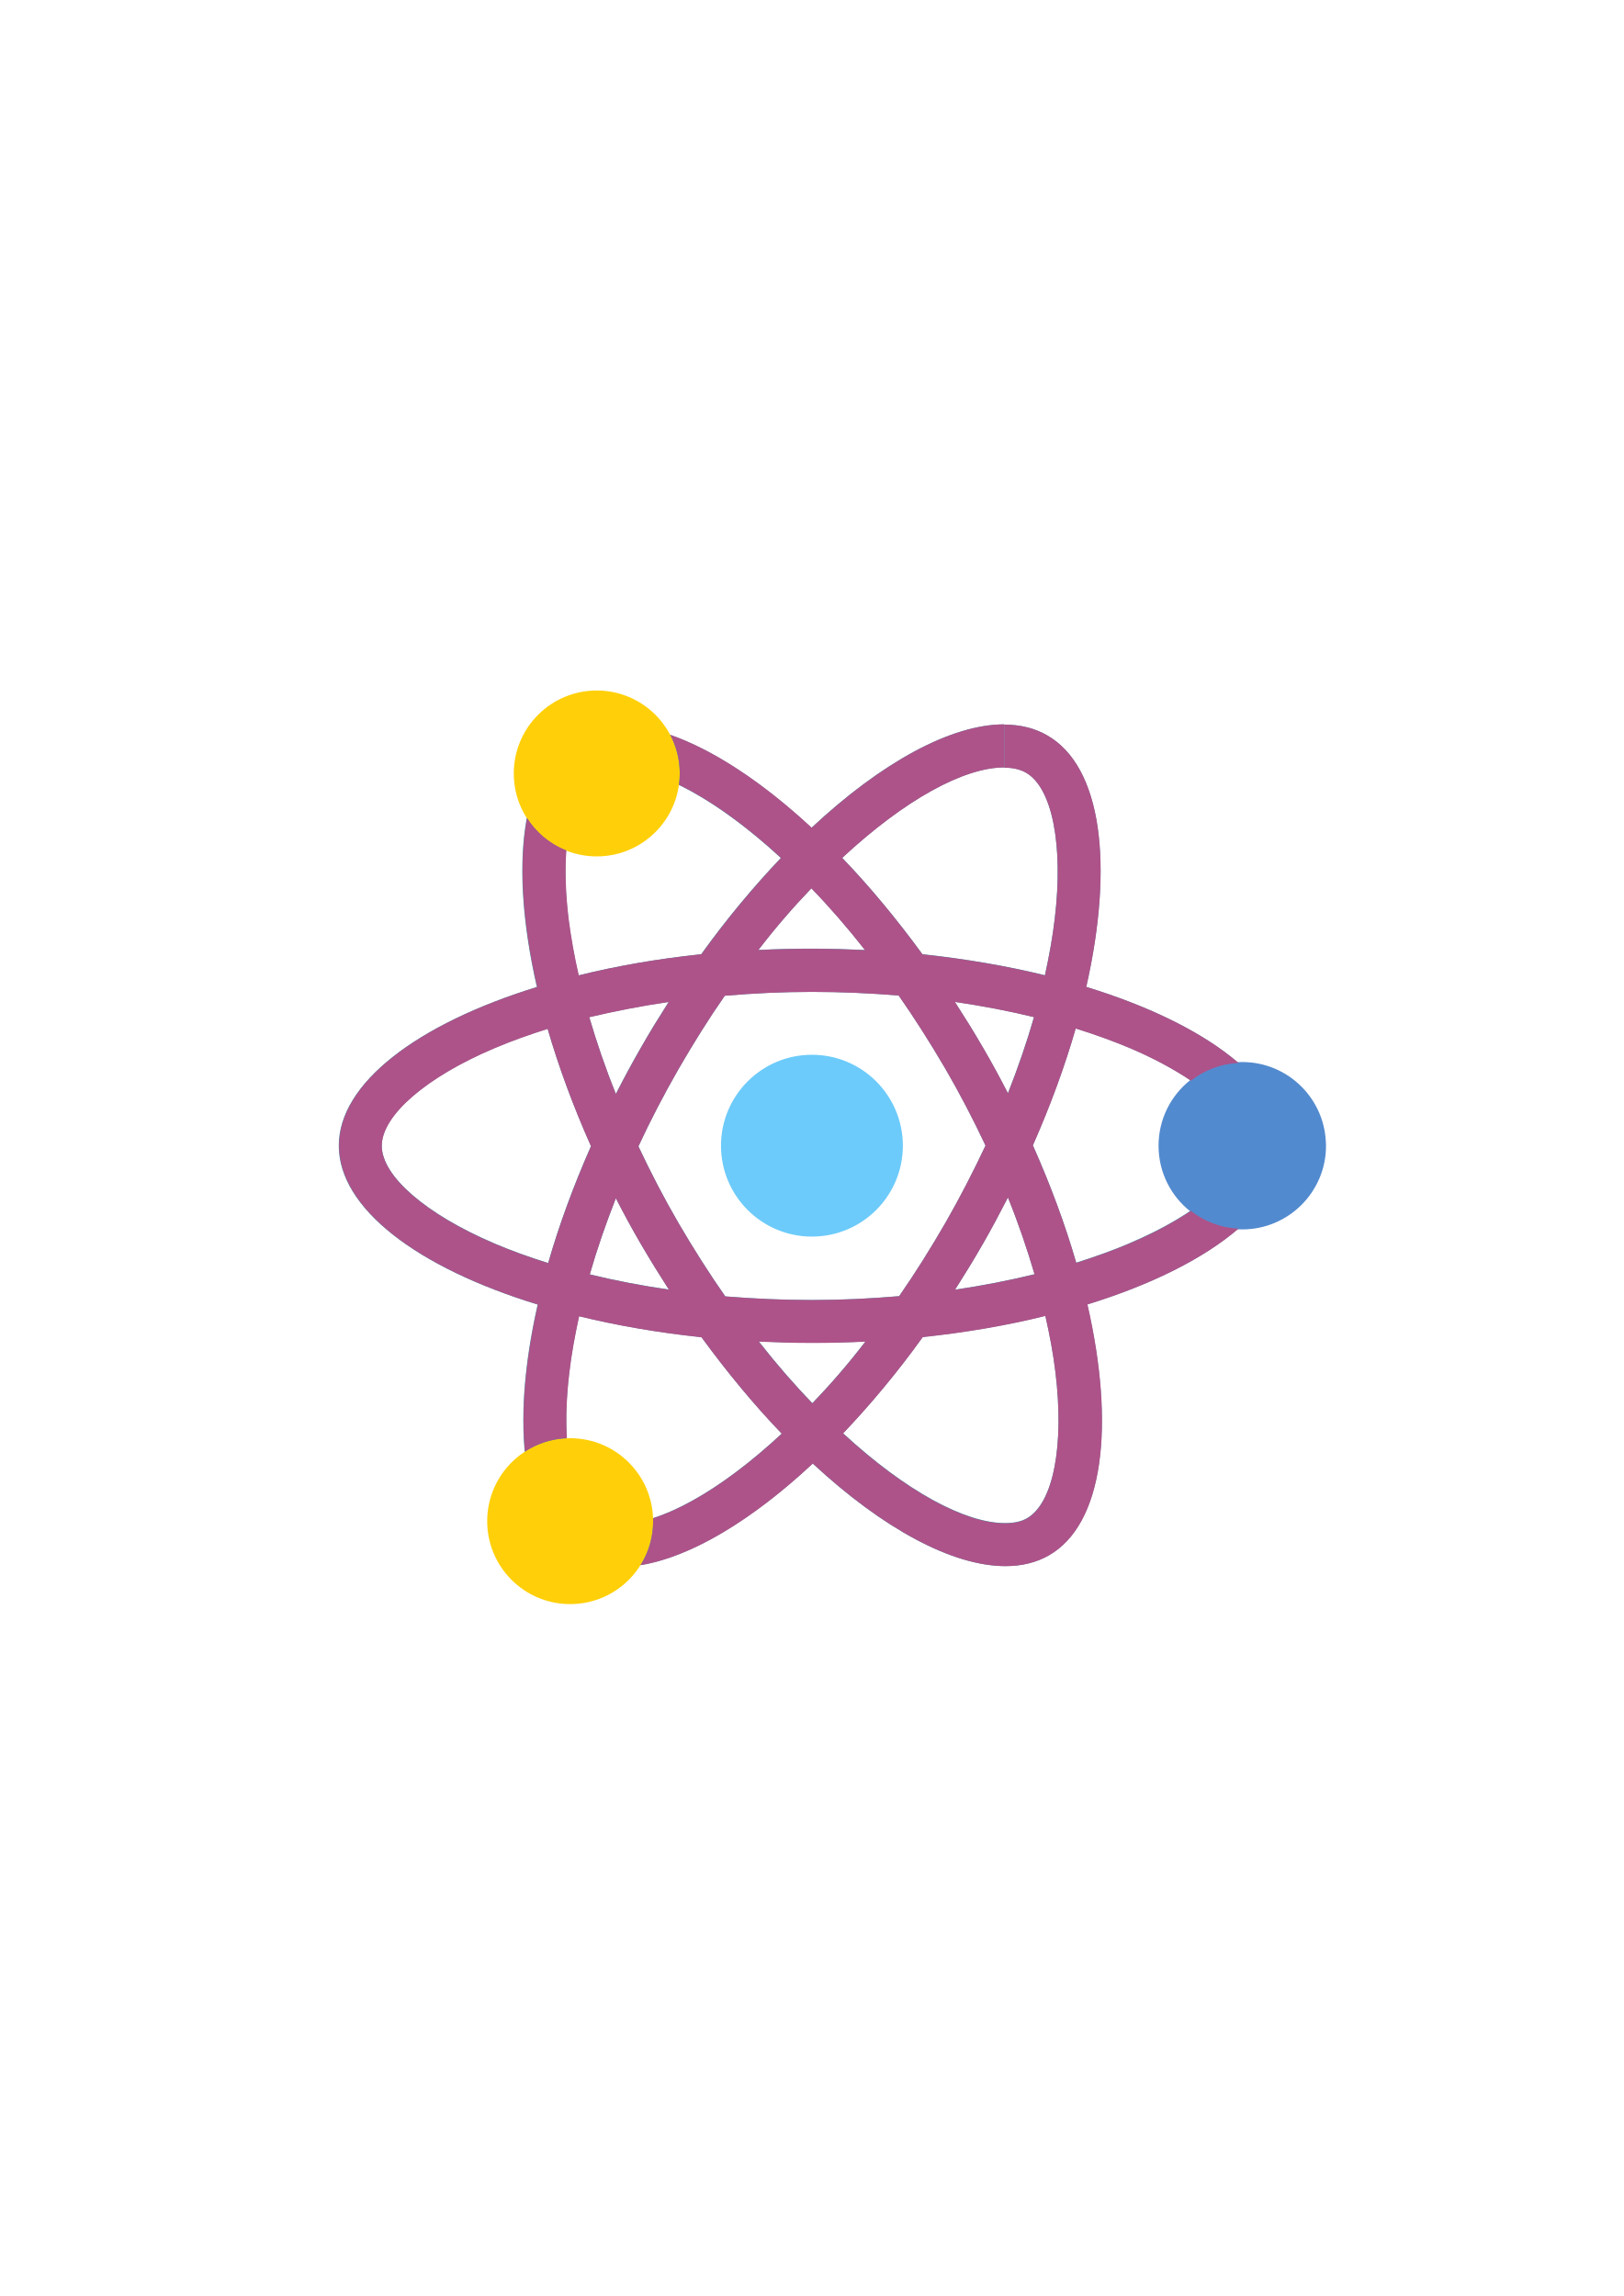
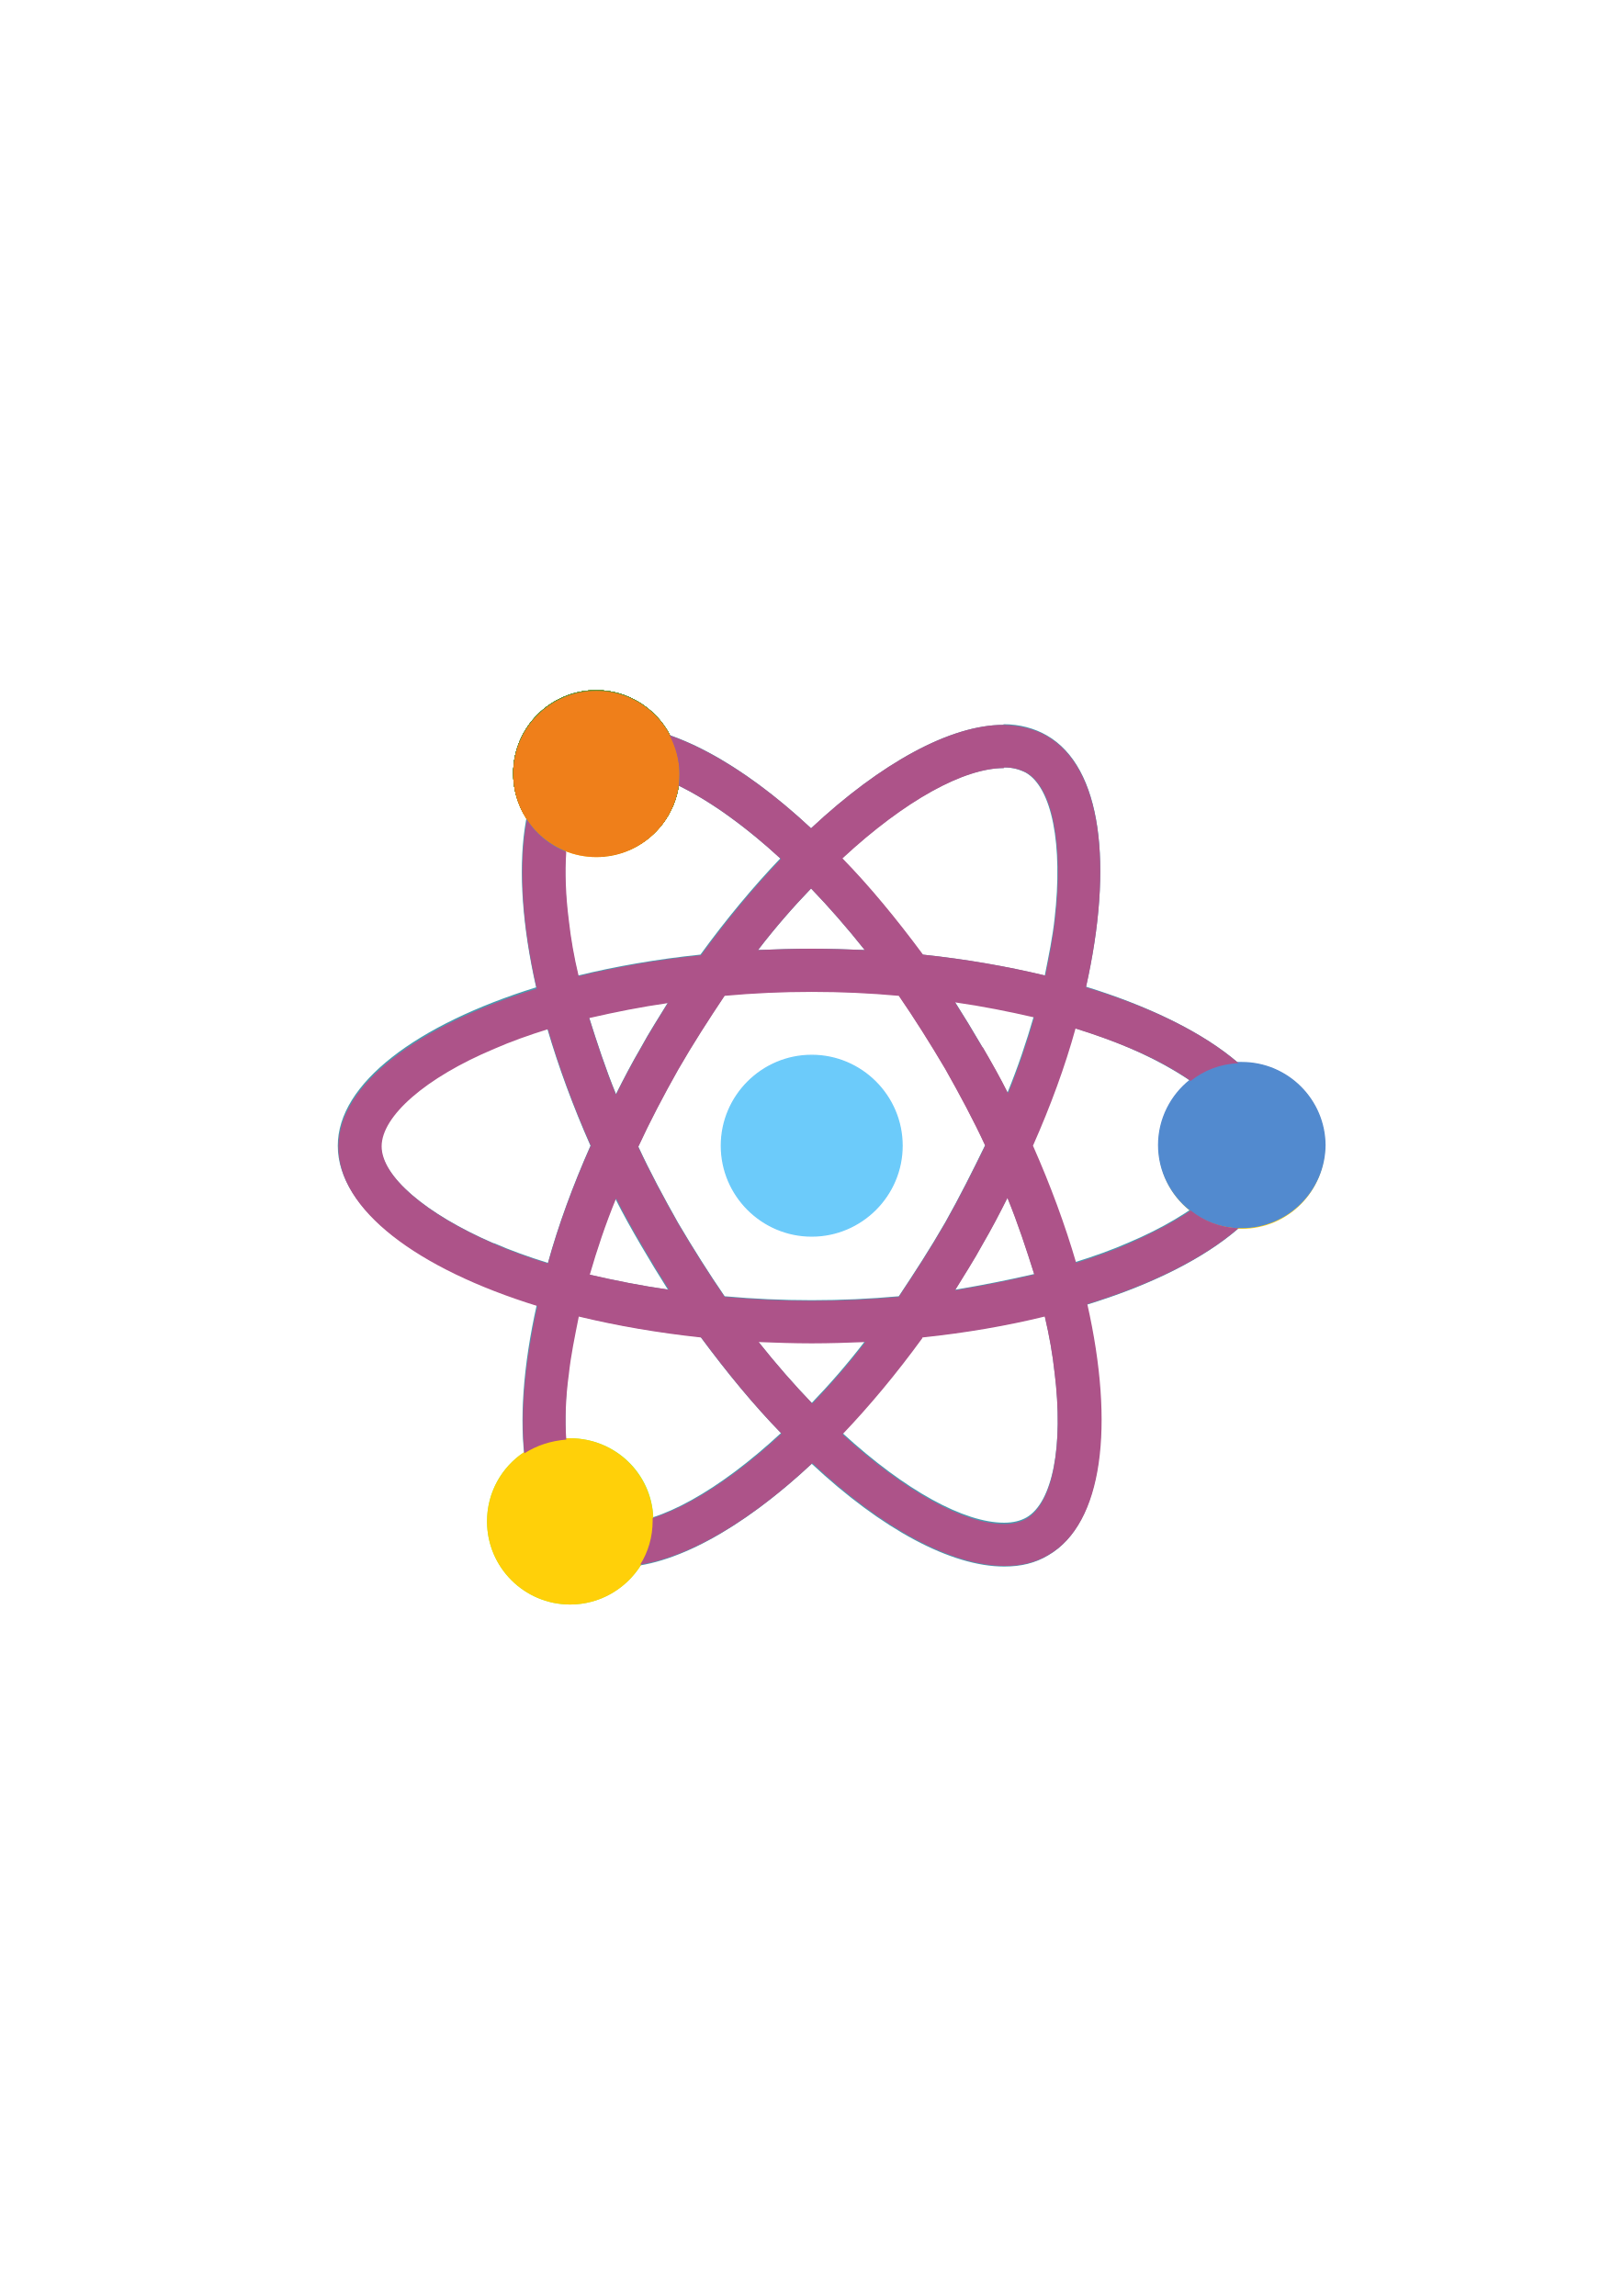
- <svg xmlns="http://www.w3.org/2000/svg" xmlns:xlink="http://www.w3.org/1999/xlink" xml:space="preserve" width="210mm" height="297mm" version="1.1" style="shape-rendering:geometricPrecision; text-rendering:geometricPrecision; image-rendering:optimizeQuality; fill-rule:evenodd; clip-rule:evenodd" viewBox="0 0 21000 29700">
+ <svg xmlns="http://www.w3.org/2000/svg" xmlns:xlink="http://www.w3.org/1999/xlink" xml:space="preserve" width="2480px" height="3508px" version="1.1" style="shape-rendering:geometricPrecision; text-rendering:geometricPrecision; image-rendering:optimizeQuality; fill-rule:evenodd; clip-rule:evenodd" viewBox="0 0 2480 3507">
  <defs>
    <style type="text/css">
   
-     .str1 {stroke:#528ACF;stroke-width:20}
-     .str0 {stroke:#6CCBFA;stroke-width:20}
-     .fil0 {fill:#4A9AB0}
-     .fil4 {fill:#528ACF}
-     .fil2 {fill:#6CCBFA}
-     .fil6 {fill:#AD5389}
-     .fil3 {fill:url(#id0)}
-     .fil1 {fill:url(#id1)}
-     .fil5 {fill:url(#id2)}
+     .str1 {stroke:#528ACF;stroke-width:2}
+     .str0 {stroke:#6CCBFA;stroke-width:2}
+     .fil4 {fill:#EF7F1A}
+     .fil3 {fill:#4A9AB0}
+     .fil7 {fill:#528ACF}
+     .fil1 {fill:#639639}
+     .fil5 {fill:#6CCBFA}
+     .fil0 {fill:#93FA3F}
+     .fil9 {fill:#AD5389}
+     .fil6 {fill:url(#id0)}
+     .fil8 {fill:url(#id1)}
+     .fil2 {fill:url(#id2)}
   
  </style>
-     <linearGradient id="id0" gradientUnits="userSpaceOnUse" x1="17326" y1="16256" x2="17831" y2="17480">
+     <linearGradient id="id0" gradientUnits="userSpaceOnUse" x1="2046" y1="1920" x2="2106" y2="2064">
      <stop offset="0" style="stop-opacity:1; stop-color:#FFD009" />
      <stop offset="1" style="stop-opacity:1; stop-color:#FEFEFE" />
    </linearGradient>
-     <linearGradient id="id1" gradientUnits="userSpaceOnUse" xlink:href="#id0" x1="8977" y1="11440" x2="9483" y2="12663">
+     <linearGradient id="id1" gradientUnits="userSpaceOnUse" xlink:href="#id0" x1="1020" y1="2493" x2="1079" y2="2638">
  </linearGradient>
-     <linearGradient id="id2" gradientUnits="userSpaceOnUse" xlink:href="#id0" x1="8634" y1="21112" x2="9139" y2="22335">
+     <linearGradient id="id2" gradientUnits="userSpaceOnUse" xlink:href="#id0" x1="1060" y1="1351" x2="1120" y2="1495">
  </linearGradient>
  </defs>
  <g id="Слой_x0020_1">
+     <path class="fil0" d="M801 2218c-35,23 -57,62 -57,106 0,70 57,127 127,127 45,0 85,-24 108,-60 12,-19 19,-42 19,-67 0,-2 0,-3 0,-5 -2,-68 -58,-122 -127,-122 -2,0 -3,0 -5,0 -21,1 -40,7 -57,16 -2,1 -4,3 -7,4 0,0 0,0 0,0 0,0 0,0 0,0z" />
+     <path class="fil1" d="M1037 1199c1,-6 1,-12 1,-18 0,-21 -5,-41 -15,-59 -21,-40 -64,-68 -112,-68 -70,0 -127,57 -127,127 0,25 7,48 20,68 0,0 0,0 0,1 0,0 0,0 0,-1 14,22 35,39 60,49 0,0 0,0 0,0 0,0 0,0 0,0 14,6 30,9 46,9 64,0 117,-47 126,-109z" />
+     <circle class="fil2" cx="911" cy="1182" r="127" />
+     <path class="fil1" d="M911 1308c64,0 117,-47 126,-109 1,-6 1,-12 1,-18 0,-21 -5,-41 -15,-59 -21,-40 -64,-68 -112,-68 -70,0 -127,57 -127,127 0,25 7,48 20,68 0,0 0,0 0,1 0,0 0,0 0,-1 14,22 35,39 60,49 0,0 0,0 0,0 0,0 0,0 0,0 14,6 30,9 46,9z" />
+     <path class="fil1" d="M911 1308c64,0 117,-47 126,-109 1,-6 1,-12 1,-18 0,-21 -5,-41 -15,-59 -21,-40 -64,-68 -112,-68 -70,0 -127,57 -127,127 0,25 7,48 20,68 0,0 0,0 0,1 0,0 0,0 0,-1 14,22 35,39 60,49 0,0 0,0 0,0 0,0 0,0 0,0 14,6 30,9 46,9z" />
+     <path class="fil1" d="M911 1308c64,0 117,-47 126,-109 1,-6 1,-12 1,-18 0,-21 -5,-41 -15,-59 -21,-40 -64,-68 -112,-68 -70,0 -127,57 -127,127 0,25 7,48 20,68 0,0 0,0 0,1 0,0 0,0 0,-1 14,22 35,39 60,49 0,0 0,0 0,0 0,0 0,0 0,0 14,6 30,9 46,9z" />
+     <path class="fil1" d="M911 1308c64,0 117,-47 126,-109 1,-6 1,-12 1,-18 0,-21 -5,-41 -15,-59 -21,-40 -64,-68 -112,-68 -70,0 -127,57 -127,127 0,25 7,48 20,68 0,0 0,0 0,1 0,0 0,0 0,-1 14,22 35,39 60,49 0,0 0,0 0,0 0,0 0,0 0,0 14,6 30,9 46,9z" />
+     <path class="fil1" d="M911 1308c64,0 117,-47 126,-109 1,-6 1,-12 1,-18 0,-21 -5,-41 -15,-59 -21,-40 -64,-68 -112,-68 -70,0 -127,57 -127,127 0,25 7,48 20,68 0,0 0,0 0,1 0,0 0,0 0,-1 14,22 35,39 60,49 0,0 0,0 0,0 0,0 0,0 0,0 14,6 30,9 46,9z" />
+     <path class="fil1" d="M911 1308c64,0 117,-47 126,-109 1,-6 1,-12 1,-18 0,-21 -5,-41 -15,-59 -21,-40 -64,-68 -112,-68 -70,0 -127,57 -127,127 0,25 7,48 20,68 0,0 0,0 0,1 0,0 0,0 0,-1 14,22 35,39 60,49 0,0 0,0 0,0 0,0 0,0 0,0 14,6 30,9 46,9z" />
+     <path class="fil1" d="M911 1308c64,0 117,-47 126,-109 1,-6 1,-12 1,-18 0,-21 -5,-41 -15,-59 -21,-40 -64,-68 -112,-68 -70,0 -127,57 -127,127 0,25 7,48 20,68 0,0 0,0 0,1 0,0 0,0 0,-1 14,22 35,39 60,49 0,0 0,0 0,0 0,0 0,0 0,0 14,6 30,9 46,9z" />
+     <path class="fil1" d="M911 1308c64,0 117,-47 126,-109 1,-6 1,-12 1,-18 0,-21 -5,-41 -15,-59 -21,-40 -64,-68 -112,-68 -70,0 -127,57 -127,127 0,25 7,48 20,68 0,0 0,0 0,1 0,0 0,0 0,-1 14,22 35,39 60,49 0,0 0,0 0,0 0,0 0,0 0,0 14,6 30,9 46,9z" />
+     <path class="fil1" d="M911 1308c64,0 117,-47 126,-109 1,-6 1,-12 1,-18 0,-21 -5,-41 -15,-59 -21,-40 -64,-68 -112,-68 -70,0 -127,57 -127,127 0,25 7,48 20,68 0,0 0,0 0,1 0,0 0,0 0,-1 14,22 35,39 60,49 0,0 0,0 0,0 0,0 0,0 0,0 14,6 30,9 46,9z" />
+     <path class="fil1" d="M911 1308c64,0 117,-47 126,-109 1,-6 1,-12 1,-18 0,-21 -5,-41 -15,-59 -21,-40 -64,-68 -112,-68 -70,0 -127,57 -127,127 0,25 7,48 20,68 0,0 0,0 0,1 0,0 0,0 0,-1 14,22 35,39 60,49 0,0 0,0 0,0 0,0 0,0 0,0 14,6 30,9 46,9z" />
+     <path class="fil1" d="M911 1308c64,0 117,-47 126,-109 1,-6 1,-12 1,-18 0,-21 -5,-41 -15,-59 -21,-40 -64,-68 -112,-68 -70,0 -127,57 -127,127 0,25 7,48 20,68 0,0 0,0 0,1 0,0 0,0 0,-1 14,22 35,39 60,49 0,0 0,0 0,0 0,0 0,0 0,0 14,6 30,9 46,9z" />
+     <path class="fil1" d="M911 1308c64,0 117,-47 126,-109 1,-6 1,-12 1,-18 0,-21 -5,-41 -15,-59 -21,-40 -64,-68 -112,-68 -70,0 -127,57 -127,127 0,25 7,48 20,68 0,0 0,0 0,1 0,0 0,0 0,-1 14,22 35,39 60,49 0,0 0,0 0,0 0,0 0,0 0,0 14,6 30,9 46,9z" />
+     <path class="fil1" d="M911 1308c64,0 117,-47 126,-109 1,-6 1,-12 1,-18 0,-21 -5,-41 -15,-59 -21,-40 -64,-68 -112,-68 -70,0 -127,57 -127,127 0,25 7,48 20,68 0,0 0,0 0,1 0,0 0,0 0,-1 14,22 35,39 60,49 0,0 0,0 0,0 0,0 0,0 0,0 14,6 30,9 46,9z" />
+     <path class="fil1" d="M911 1308c64,0 117,-47 126,-109 1,-6 1,-12 1,-18 0,-21 -5,-41 -15,-59 -21,-40 -64,-68 -112,-68 -70,0 -127,57 -127,127 0,25 7,48 20,68 0,0 0,0 0,1 0,0 0,0 0,-1 14,22 35,39 60,49 0,0 0,0 0,0 0,0 0,0 0,0 14,6 30,9 46,9z" />
+   </g>
+   <g id="Слой_x0020_1_0">
    <g id="_1577974577360">
-       <path class="fil0" d="M16620 14821c0,-811 -1015,-1579 -2572,-2055 359,-1586 200,-2849 -504,-3253 -162,-95 -352,-140 -559,-140l0 556c115,0 207,22 284,65 339,195 486,935 372,1888 -27,234 -72,481 -127,733 -489,-120 -1023,-212 -1584,-272 -337,-461 -686,-881 -1038,-1247 813,-756 1576,-1170 2095,-1170l0 -556c-686,0 -1584,489 -2492,1337 -908,-843 -1806,-1327 -2492,-1327l0 556c516,0 1282,412 2095,1162 -349,367 -698,783 -1030,1245 -564,60 -1098,152 -1586,274 -57,-249 -100,-491 -130,-723 -117,-953 27,-1694 364,-1891 75,-45 172,-65 287,-65l0 -556c-210,0 -399,45 -564,140 -701,404 -858,1664 -496,3245 -1551,479 -2562,1245 -2562,2053 0,811 1015,1579 2572,2055 -359,1586 -200,2849 504,3253 162,95 352,140 561,140 686,0 1584,-489 2492,-1337 908,843 1806,1327 2492,1327 210,0 399,-45 564,-140 701,-404 858,-1664 496,-3245 1547,-476 2557,-1245 2557,-2053l0 0zm-3248 -1664c-92,322 -207,654 -337,985 -102,-200 -210,-399 -327,-599 -115,-200 -237,-394 -359,-584 354,52 696,117 1023,197l0 0zm-1142 2656c-195,337 -394,656 -601,953 -372,32 -748,50 -1127,50 -377,0 -753,-17 -1122,-47 -207,-297 -409,-614 -604,-948 -190,-327 -362,-659 -519,-993 155,-334 329,-668 516,-995 195,-337 394,-656 601,-953 372,-32 748,-50 1127,-50 377,0 753,17 1122,47 207,297 409,614 604,948 190,327 362,659 519,993 -157,334 -329,668 -516,995zm806 -324c135,334 249,668 344,993 -327,80 -671,147 -1028,200 122,-192 244,-389 359,-591 115,-200 222,-402 324,-601zm-2529 2661c-232,-239 -464,-506 -693,-798 224,10 454,17 686,17 234,0 466,-5 693,-17 -224,292 -456,559 -686,798zm-1856 -1469c-354,-52 -696,-117 -1023,-197 92,-322 207,-654 337,-985 102,200 210,399 327,599 117,200 237,394 359,584l0 0zm1843 -5191c232,239 464,506 693,798 -224,-10 -454,-17 -686,-17 -234,0 -466,5 -693,17 224,-292 456,-559 686,-798zm-1846 1469c-122,192 -244,389 -359,591 -115,200 -222,399 -324,599 -135,-334 -249,-668 -344,-993 327,-77 671,-145 1028,-197l0 0zm-2257 3123c-883,-377 -1454,-871 -1454,-1262 0,-392 571,-888 1454,-1262 215,-92 449,-175 691,-252 142,489 329,998 561,1519 -229,519 -414,1025 -554,1512 -247,-77 -481,-162 -698,-254l0 0zm1342 3564c-339,-195 -486,-935 -372,-1888 27,-234 72,-481 127,-733 489,120 1023,212 1584,272 337,461 686,881 1038,1247 -813,756 -1576,1170 -2095,1170 -112,-2 -207,-25 -282,-67zm5917 -1901c117,953 -27,1694 -364,1891 -75,45 -172,65 -287,65 -516,0 -1282,-412 -2095,-1162 349,-367 698,-783 1030,-1245 564,-60 1098,-152 1586,-274 57,252 102,494 130,726zm960 -1664c-215,92 -449,175 -691,252 -142,-489 -329,-998 -561,-1519 229,-519 414,-1025 554,-1512 247,77 481,162 701,254 883,377 1454,871 1454,1262 -2,392 -574,888 -1457,1262l0 0zm-6608 -6702z" />
-       <circle class="fil0" cx="10499" cy="14821" r="1140" />
+       <path class="fil3" d="M1963 1750c0,-96 -120,-186 -304,-243 42,-187 24,-336 -60,-384 -19,-11 -42,-17 -66,-17l0 66c14,0 24,3 34,8 40,23 57,110 44,223 -3,28 -9,57 -15,87 -58,-14 -121,-25 -187,-32 -40,-54 -81,-104 -123,-147 96,-89 186,-138 247,-138l0 -66c-81,0 -187,58 -294,158 -107,-100 -213,-157 -294,-157l0 66c61,0 151,49 247,137 -41,43 -82,92 -122,147 -67,7 -130,18 -187,32 -7,-29 -12,-58 -15,-85 -14,-113 3,-200 43,-223 9,-5 20,-8 34,-8l0 -66c-25,0 -47,5 -67,17 -83,48 -101,197 -59,383 -183,57 -303,147 -303,242 0,96 120,186 304,243 -42,187 -24,336 60,384 19,11 42,17 66,17 81,0 187,-58 294,-158 107,100 213,157 294,157 25,0 47,-5 67,-17 83,-48 101,-197 59,-383 183,-56 302,-147 302,-242l0 0 0 0zm-384 -197c-11,38 -24,77 -40,116 -12,-24 -25,-47 -39,-71 -14,-24 -28,-47 -42,-69 42,6 82,14 121,23l0 0 0 0zm-135 314c-23,40 -47,77 -71,113 -44,4 -88,6 -133,6 -45,0 -89,-2 -133,-6 -24,-35 -48,-73 -71,-112 -22,-39 -43,-78 -61,-117 18,-39 39,-79 61,-118 23,-40 47,-77 71,-113 44,-4 88,-6 133,-6 45,0 89,2 133,6 24,35 48,73 71,112 22,39 43,78 61,117 -19,39 -39,79 -61,118zm95 -38c16,39 29,79 41,117 -39,9 -79,17 -121,24 14,-23 29,-46 42,-70 14,-24 26,-47 38,-71l0 0zm-299 314c-27,-28 -55,-60 -82,-94 26,1 54,2 81,2 28,0 55,-1 82,-2 -26,34 -54,66 -81,94zm-219 -173c-42,-6 -82,-14 -121,-23 11,-38 24,-77 40,-116 12,24 25,47 39,71 14,24 28,47 42,69l0 0 0 0zm218 -613c27,28 55,60 82,94 -26,-1 -54,-2 -81,-2 -28,0 -55,1 -82,2 26,-34 54,-66 81,-94zm-218 173c-14,23 -29,46 -42,70 -14,24 -26,47 -38,71 -16,-39 -29,-79 -41,-117 39,-9 79,-17 121,-23l0 0 0 0zm-267 369c-104,-45 -172,-103 -172,-149 0,-46 67,-105 172,-149 25,-11 53,-21 82,-30 17,58 39,118 66,179 -27,61 -49,121 -65,179 -29,-9 -57,-19 -82,-30l0 0 0 0zm158 421c-40,-23 -57,-110 -44,-223 3,-28 9,-57 15,-87 58,14 121,25 187,32 40,54 81,104 123,147 -96,89 -186,138 -247,138 -13,0 -24,-3 -33,-8l0 0zm699 -225c14,113 -3,200 -43,223 -9,5 -20,8 -34,8 -61,0 -151,-49 -247,-137 41,-43 82,-92 122,-147 67,-7 130,-18 187,-32 7,30 12,58 15,86l0 0zm113 -197c-25,11 -53,21 -82,30 -17,-58 -39,-118 -66,-179 27,-61 49,-121 65,-179 29,9 57,19 83,30 104,45 172,103 172,149 0,46 -68,105 -172,149l0 0 0 0zm-780 -791z" />
+       <circle class="fil3" cx="1240" cy="1750" r="135" />
    </g>
-     <circle class="fil1" cx="7718" cy="10005" r="1073" />
-     <path class="fil2 str0" d="M11667 14820c0,-644 -522,-1166 -1166,-1166 -644,0 -1166,522 -1166,1166 0,644 522,1166 1166,1166 644,0 1166,-522 1166,-1166z" />
-     <circle class="fil3" cx="16066" cy="14821" r="1073" />
-     <path class="fil4 str1" d="M17139 14821c0,-592 -480,-1073 -1073,-1073 -17,0 -33,0 -49,1 -232,11 -445,95 -616,230 -248,196 -407,500 -407,842 0,341 159,645 407,841 171,136 384,220 617,230 16,1 32,1 49,1 592,0 1073,-480 1073,-1073z" />
-     <circle class="fil5" cx="7374" cy="19677" r="1073" />
-     <path class="fil6" d="M9808 12290c224,-292 456,-559 686,-798 232,239 464,506 693,798 -224,-10 -454,-17 -686,-17 -234,0 -466,5 -693,17zm-434 591c372,-32 748,-50 1127,-50 377,0 753,17 1122,47 207,297 409,614 604,948 190,327 362,659 519,993 -157,334 -329,668 -516,995 -195,337 -394,656 -601,953 -372,32 -748,50 -1127,50 -377,0 -753,-17 -1122,-47 -207,-297 -409,-614 -604,-948 -190,-327 -362,-659 -519,-993 155,-334 329,-668 516,-995 195,-337 394,-656 601,-953zm3612 -2953l0 3c115,0 207,22 284,65 339,195 486,935 372,1888 -27,234 -72,481 -127,733 -489,-120 -1023,-212 -1584,-272 -337,-461 -686,-881 -1038,-1247 812,-755 1574,-1169 2093,-1170zm-5021 5572c102,200 210,399 327,599 117,200 237,394 359,584 -354,-52 -696,-117 -1023,-197 92,-322 207,-654 337,-985zm5024 -6126l0 554c-1,0 -2,0 -3,0l0 -554c1,0 2,0 2,0zm-5500 7653c489,120 1023,212 1584,272 337,461 686,881 1038,1247 -610,567 -1192,942 -1664,1093 0,13 1,25 1,38 0,210 -60,405 -164,570 644,-104 1433,-571 2229,-1315 908,843 1806,1327 2492,1327 210,0 399,-45 564,-140 701,-404 858,-1664 496,-3245 831,-256 1507,-596 1954,-981 -233,-10 -446,-95 -617,-230 -220,149 -487,292 -791,421 -215,92 -449,175 -691,252 -142,-489 -329,-998 -561,-1519 229,-519 414,-1025 554,-1512 247,77 481,162 701,254 303,129 570,273 789,421 171,-135 384,-220 616,-230 -450,-387 -1131,-727 -1969,-984 359,-1586 200,-2849 -504,-3253 -161,-94 -350,-139 -556,-140l0 -3c-686,0 -1584,489 -2492,1337 -638,-592 -1271,-1007 -1829,-1202 78,149 123,318 123,498 0,51 -4,100 -10,149 398,194 851,513 1320,946 -349,367 -698,783 -1030,1245 -564,60 -1098,152 -1586,274 -57,-249 -100,-491 -130,-723 -40,-327 -50,-629 -31,-893 -210,-83 -388,-231 -508,-419 -109,581 -64,1337 130,2185 -1551,479 -2562,1245 -2562,2053 0,811 1015,1579 2572,2055 -162,716 -219,1367 -167,1902 157,-103 342,-165 542,-174 -15,-252 -5,-538 32,-845 27,-234 72,-481 127,-733zm5221 -3482c-115,-200 -237,-394 -359,-584 354,52 696,117 1023,197 -92,322 -207,654 -337,985 -102,-200 -210,-399 -327,-599zm2 2547c115,-200 222,-402 324,-601 135,334 249,668 344,993 -327,80 -671,147 -1028,200 122,-192 244,-389 359,-591zm-2212 1280c234,0 466,-5 693,-17 -224,292 -456,559 -686,798 -232,-239 -464,-506 -693,-798 224,10 454,17 686,17zm-1851 -4410c-122,192 -244,389 -359,591 -115,200 -222,399 -324,599 -135,-334 -249,-668 -344,-993 327,-77 671,-145 1028,-197zm3285 4335c564,-60 1098,-152 1586,-274 57,252 102,494 130,726 117,953 -27,1694 -364,1891 -75,45 -172,65 -287,65 -516,0 -1282,-412 -2095,-1162 349,-367 698,-783 1030,-1245zm-4290 -2469c-229,519 -414,1025 -554,1512 -247,-77 -481,-162 -698,-254 -883,-377 -1454,-871 -1454,-1262 0,-392 571,-888 1454,-1262 215,-92 449,-175 691,-252 142,489 329,998 561,1519z" />
+     <circle class="fil4" cx="911" cy="1182" r="127" />
+     <path class="fil5 str0" d="M1378 1750c0,-76 -62,-138 -138,-138 -76,0 -138,62 -138,138 0,76 62,138 138,138 76,0 138,-62 138,-138z" />
+     <circle class="fil6" cx="1897" cy="1750" r="127" />
+     <path class="fil7 str1" d="M2024 1750c0,-70 -57,-127 -127,-127 -2,0 -4,0 -6,0 -27,1 -53,11 -73,27 -29,23 -48,59 -48,99 0,40 19,76 48,99 20,16 45,26 73,27 2,0 4,0 6,0 70,0 127,-57 127,-127l0 0z" />
+     <circle class="fil8" cx="871" cy="2324" r="127" />
+     <path class="fil9" d="M1158 1451c26,-34 54,-66 81,-94 27,28 55,60 82,94 -26,-1 -54,-2 -81,-2 -28,0 -55,1 -82,2zm-51 70c44,-4 88,-6 133,-6 45,0 89,2 133,6 24,35 48,73 71,112 22,39 43,78 61,117 -19,39 -39,79 -61,118 -23,40 -47,77 -71,113 -44,4 -88,6 -133,6 -45,0 -89,-2 -133,-6 -24,-35 -48,-73 -71,-112 -22,-39 -43,-78 -61,-117 18,-39 39,-79 61,-118 23,-40 47,-77 71,-113zm427 -349l0 0c14,0 24,3 34,8 40,23 57,110 44,223 -3,28 -9,57 -15,87 -58,-14 -121,-25 -187,-32 -40,-54 -81,-104 -123,-147 96,-89 186,-138 247,-138zm-593 658c12,24 25,47 39,71 14,24 28,47 42,69 -42,-6 -82,-14 -121,-23 11,-38 24,-77 40,-116l0 0zm593 -723l0 65c0,0 0,0 0,0l0 -65c0,0 0,0 0,0l0 0zm-650 904c58,14 121,25 187,32 40,54 81,104 123,147 -72,67 -141,111 -197,129 0,2 0,3 0,4 0,25 -7,48 -19,67 76,-12 169,-67 263,-155 107,100 213,157 294,157 25,0 47,-5 67,-17 83,-48 101,-197 59,-383 98,-30 178,-70 231,-116 -28,-1 -53,-11 -73,-27 -26,18 -58,34 -93,50 -25,11 -53,21 -82,30 -17,-58 -39,-118 -66,-179 27,-61 49,-121 65,-179 29,9 57,19 83,30 36,15 67,32 93,50 20,-16 45,-26 73,-27 -53,-46 -134,-86 -233,-116 42,-187 24,-336 -60,-384 -19,-11 -41,-16 -66,-17l0 0c-81,0 -187,58 -294,158 -75,-70 -150,-119 -216,-142 9,18 15,38 15,59 0,6 0,12 -1,18 47,23 101,61 156,112 -41,43 -82,92 -122,147 -67,7 -130,18 -187,32 -7,-29 -12,-58 -15,-85 -5,-39 -6,-74 -4,-105 -25,-10 -46,-27 -60,-49 -13,69 -8,158 15,258 -183,57 -303,147 -303,242 0,96 120,186 304,243 -19,85 -26,161 -20,225 19,-12 40,-19 64,-21 -2,-30 -1,-64 4,-100 3,-28 9,-57 15,-87l0 0zm617 -411c-14,-24 -28,-47 -42,-69 42,6 82,14 121,23 -11,38 -24,77 -40,116 -12,-24 -25,-47 -39,-71l0 0zm0 301c14,-24 26,-47 38,-71 16,39 29,79 41,117 -39,9 -79,17 -121,24 14,-23 29,-46 42,-70l0 0zm-261 151c28,0 55,-1 82,-2 -26,34 -54,66 -81,94 -27,-28 -55,-60 -82,-94 26,1 54,2 81,2zm-219 -521c-14,23 -29,46 -42,70 -14,24 -26,47 -38,71 -16,-39 -29,-79 -41,-117 39,-9 79,-17 121,-23l0 0zm388 512c67,-7 130,-18 187,-32 7,30 12,58 15,86 14,113 -3,200 -43,223 -9,5 -20,8 -34,8 -61,0 -151,-49 -247,-137 41,-43 82,-92 122,-147l0 0zm-507 -292c-27,61 -49,121 -65,179 -29,-9 -57,-19 -82,-30 -104,-45 -172,-103 -172,-149 0,-46 67,-105 172,-149 25,-11 53,-21 82,-30 17,58 39,118 66,179l0 0z" />
  </g>
</svg>
